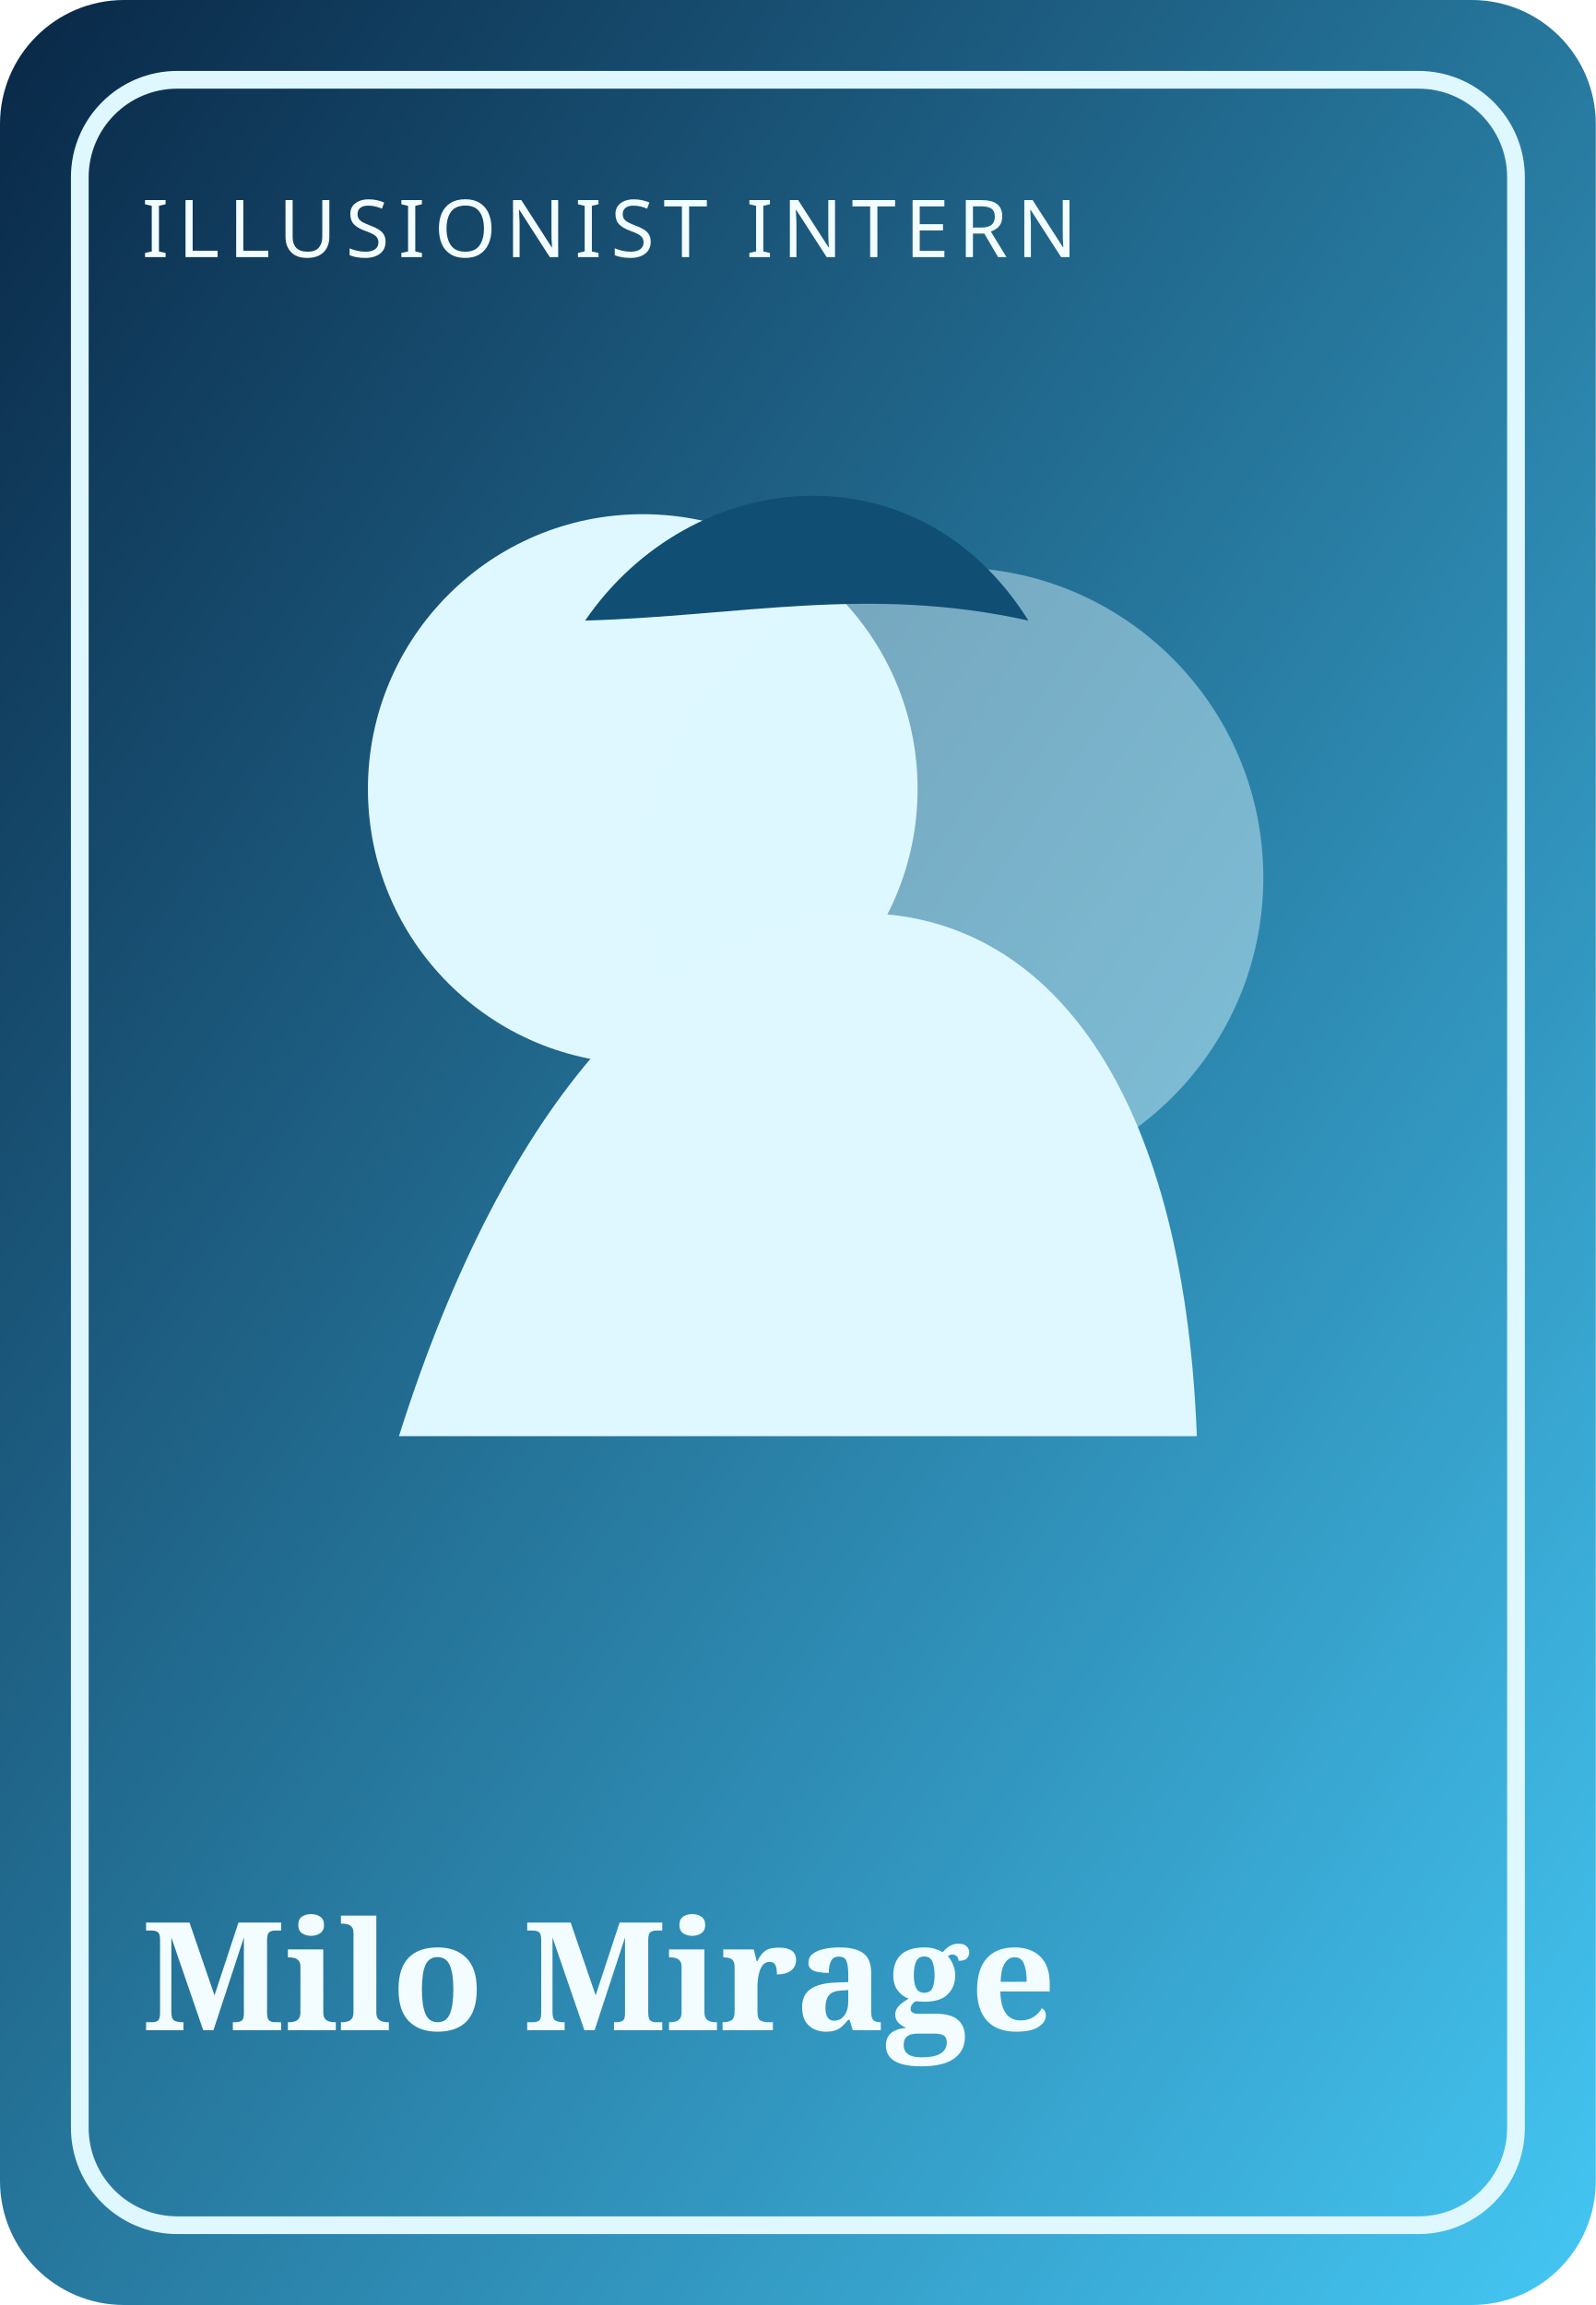
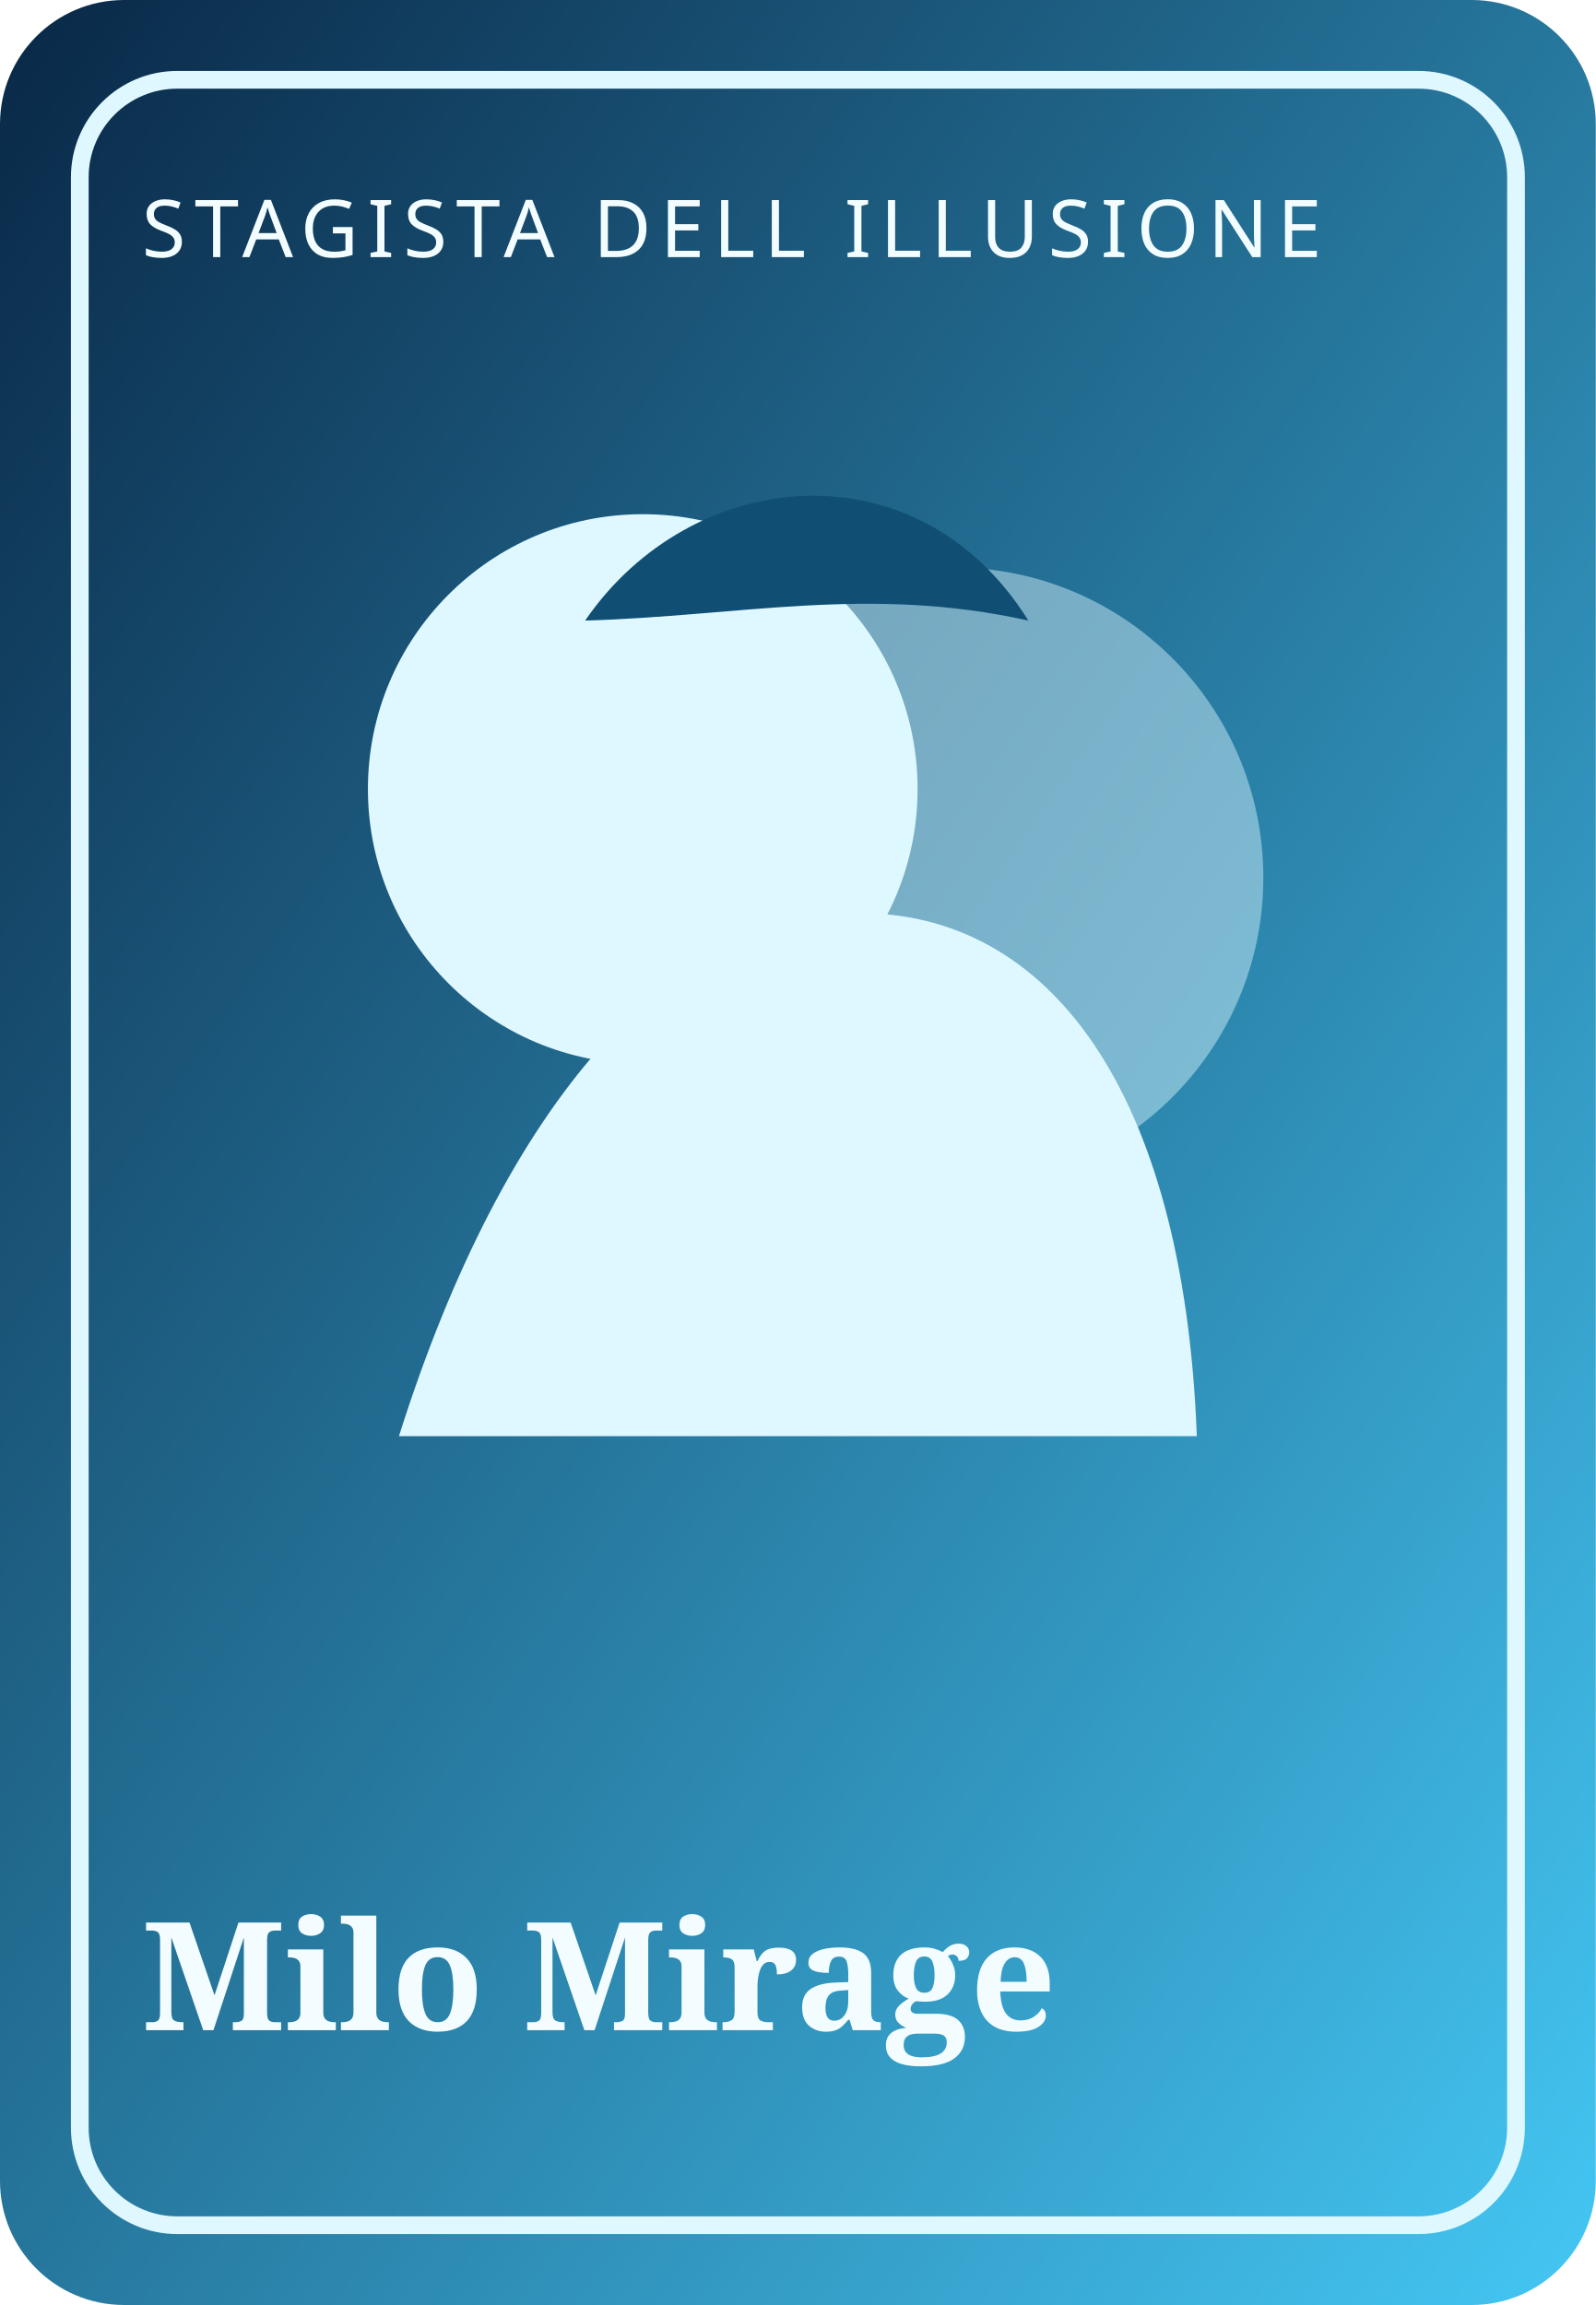
<svg xmlns="http://www.w3.org/2000/svg" viewBox="0 0 360 520">
  <defs>
    <linearGradient id="g" x1="0%" y1="0%" x2="100%" y2="100%">
      <stop offset="0%" stop-color="#092746" />
      <stop offset="100%" stop-color="#44c7f4" />
    </linearGradient>
  </defs>
  <rect width="360" height="520" rx="28" fill="url(#g)" />
  <rect x="18" y="18" width="324" height="484" rx="22" fill="none" stroke="#dff8ff" stroke-width="4" />
  <circle cx="145" cy="178" r="62" fill="#dff8ff" />
  <circle cx="215" cy="198" r="70" fill="#dff8ff" fill-opacity="0.45" />
  <path d="M90 324c24-76 62-118 104-118 42 0 73 39 76 118" fill="#dff8ff" />
  <path d="M132 140c24-35 75-40 100 0-36-8-65-1-100 0z" fill="#104e74" />
-   <text x="32" y="58" font-size="18" fill="#f3fdff" font-family="'Trebuchet MS', sans-serif" letter-spacing="2">ILLUSIONIST INTERN</text>
+   <text x="32" y="58" font-size="18" fill="#f3fdff" font-family="'Trebuchet MS', sans-serif" letter-spacing="2">STAGISTA DELL ILLUSIONE</text>
  <text x="32" y="458" font-size="34" fill="#f3fdff" font-family="Georgia, serif" font-weight="700">Milo Mirage</text>
</svg>
